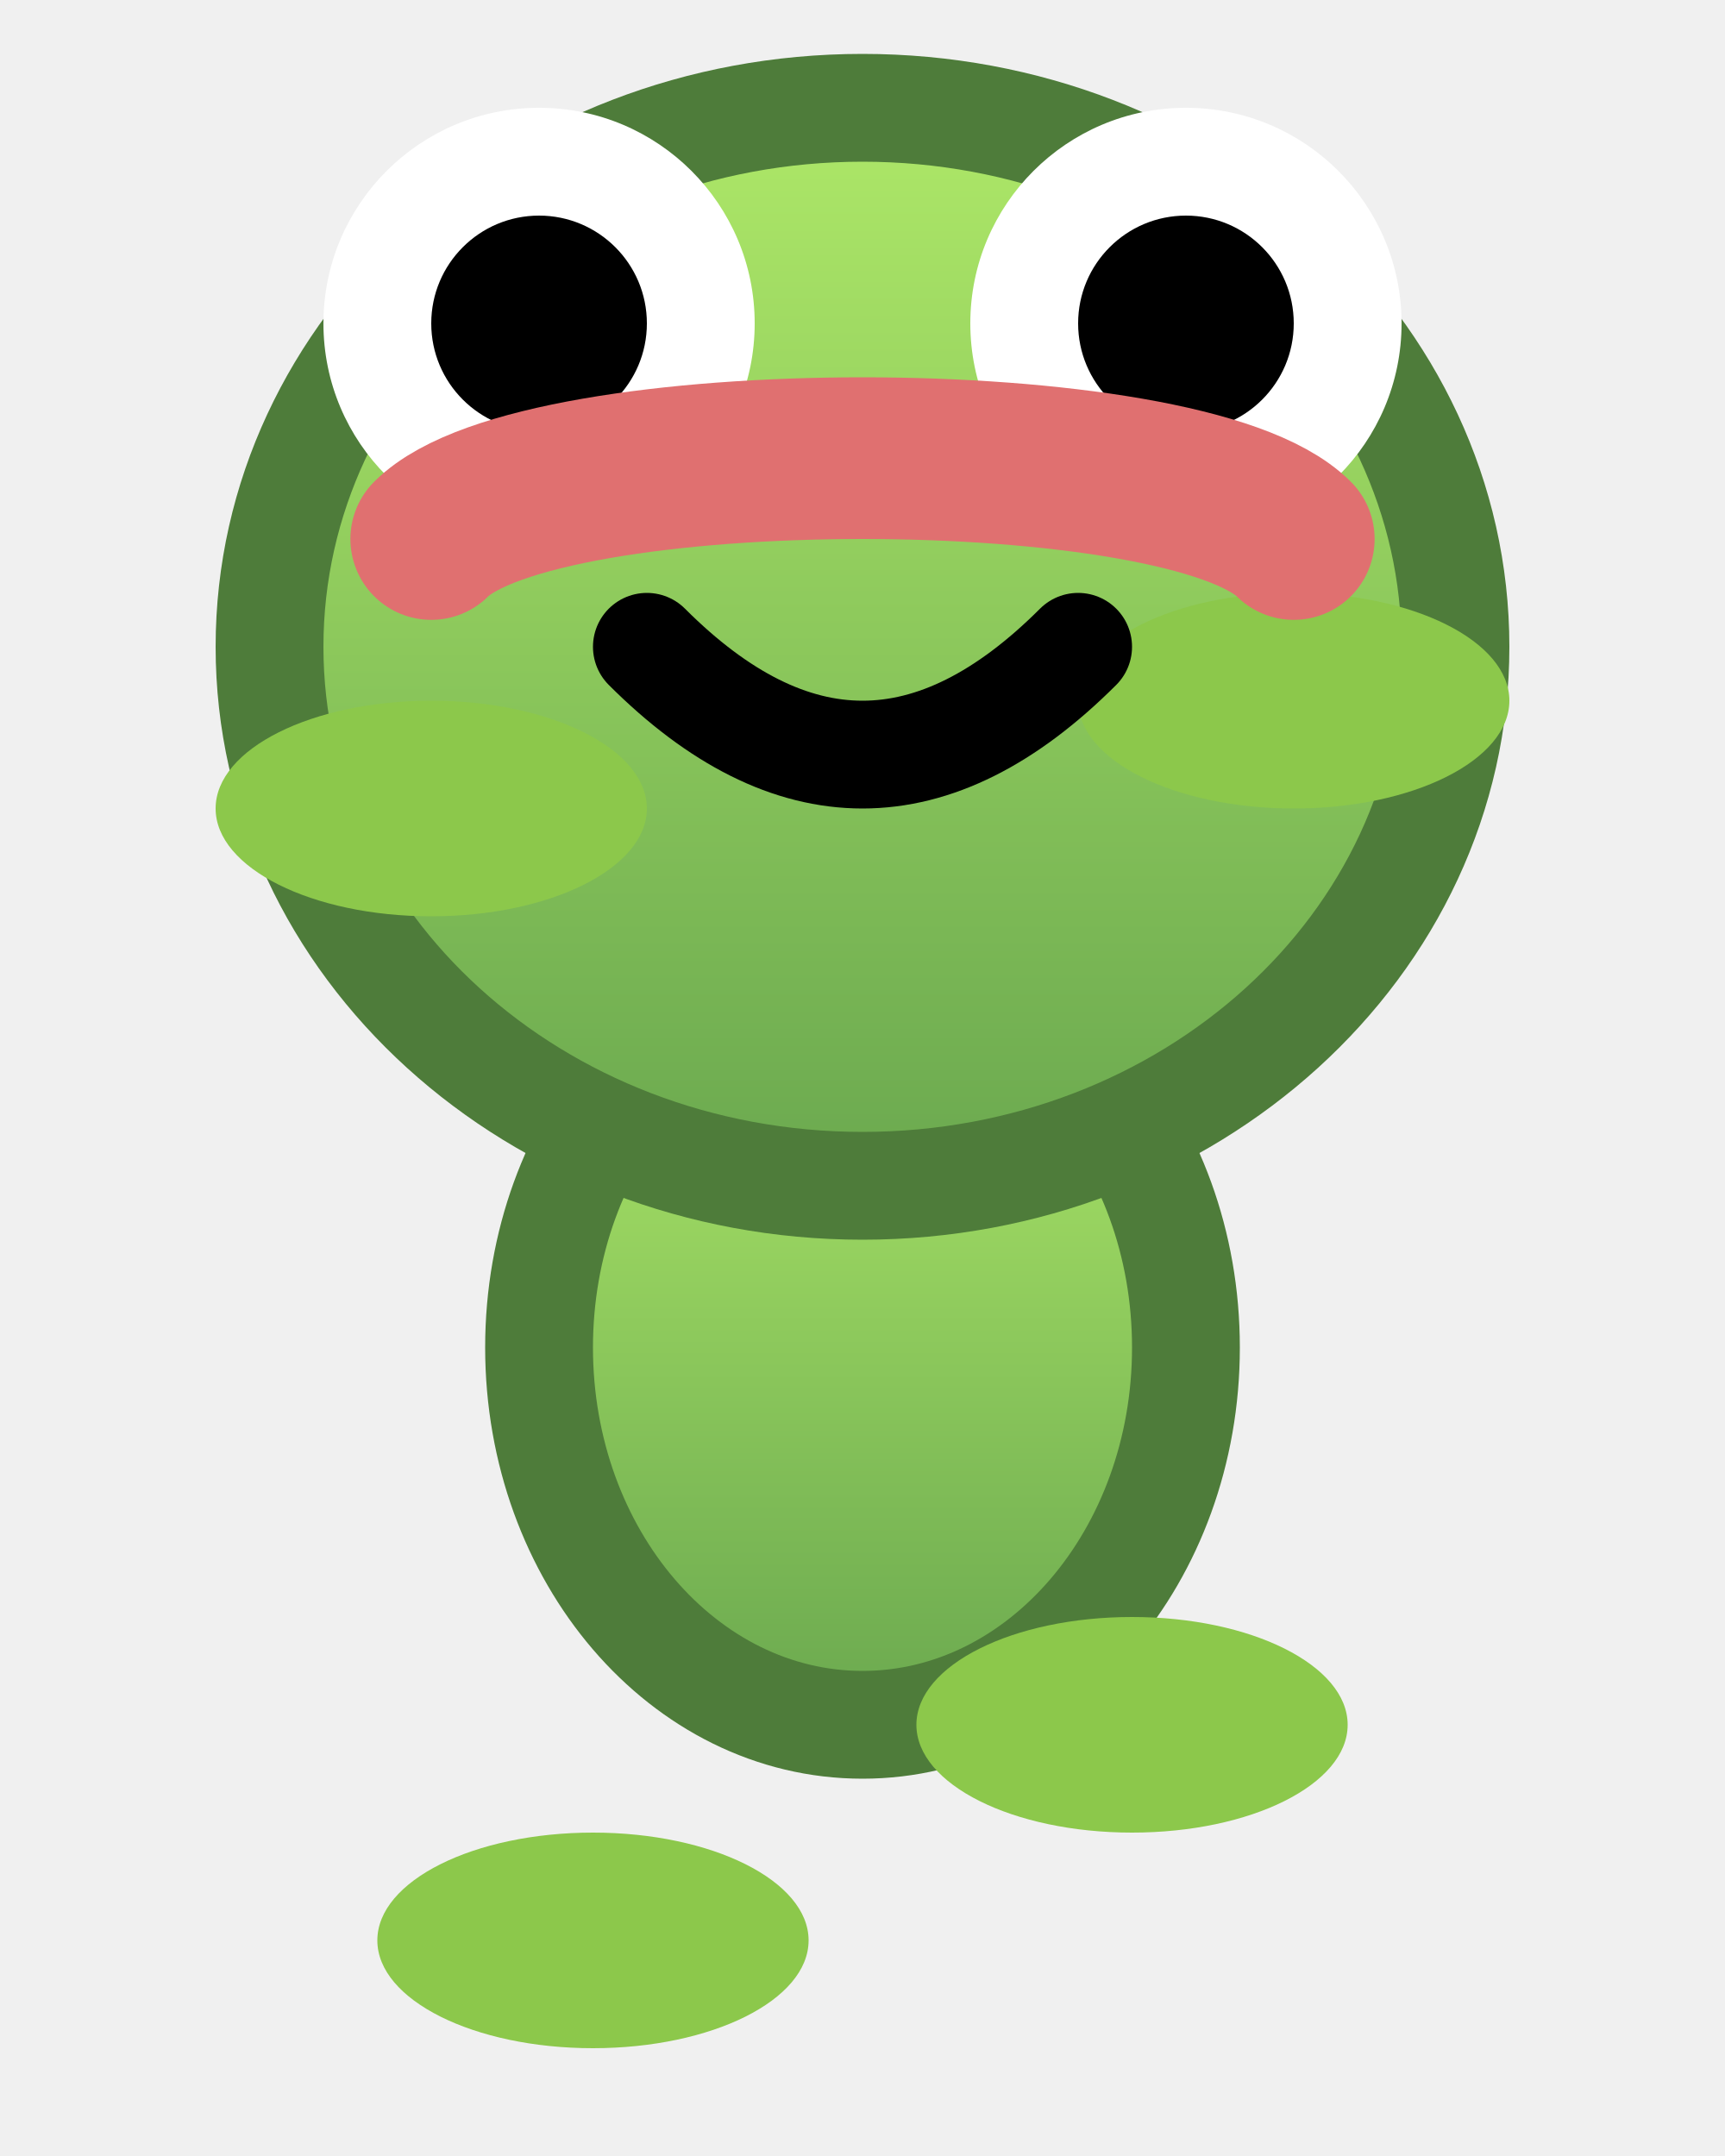
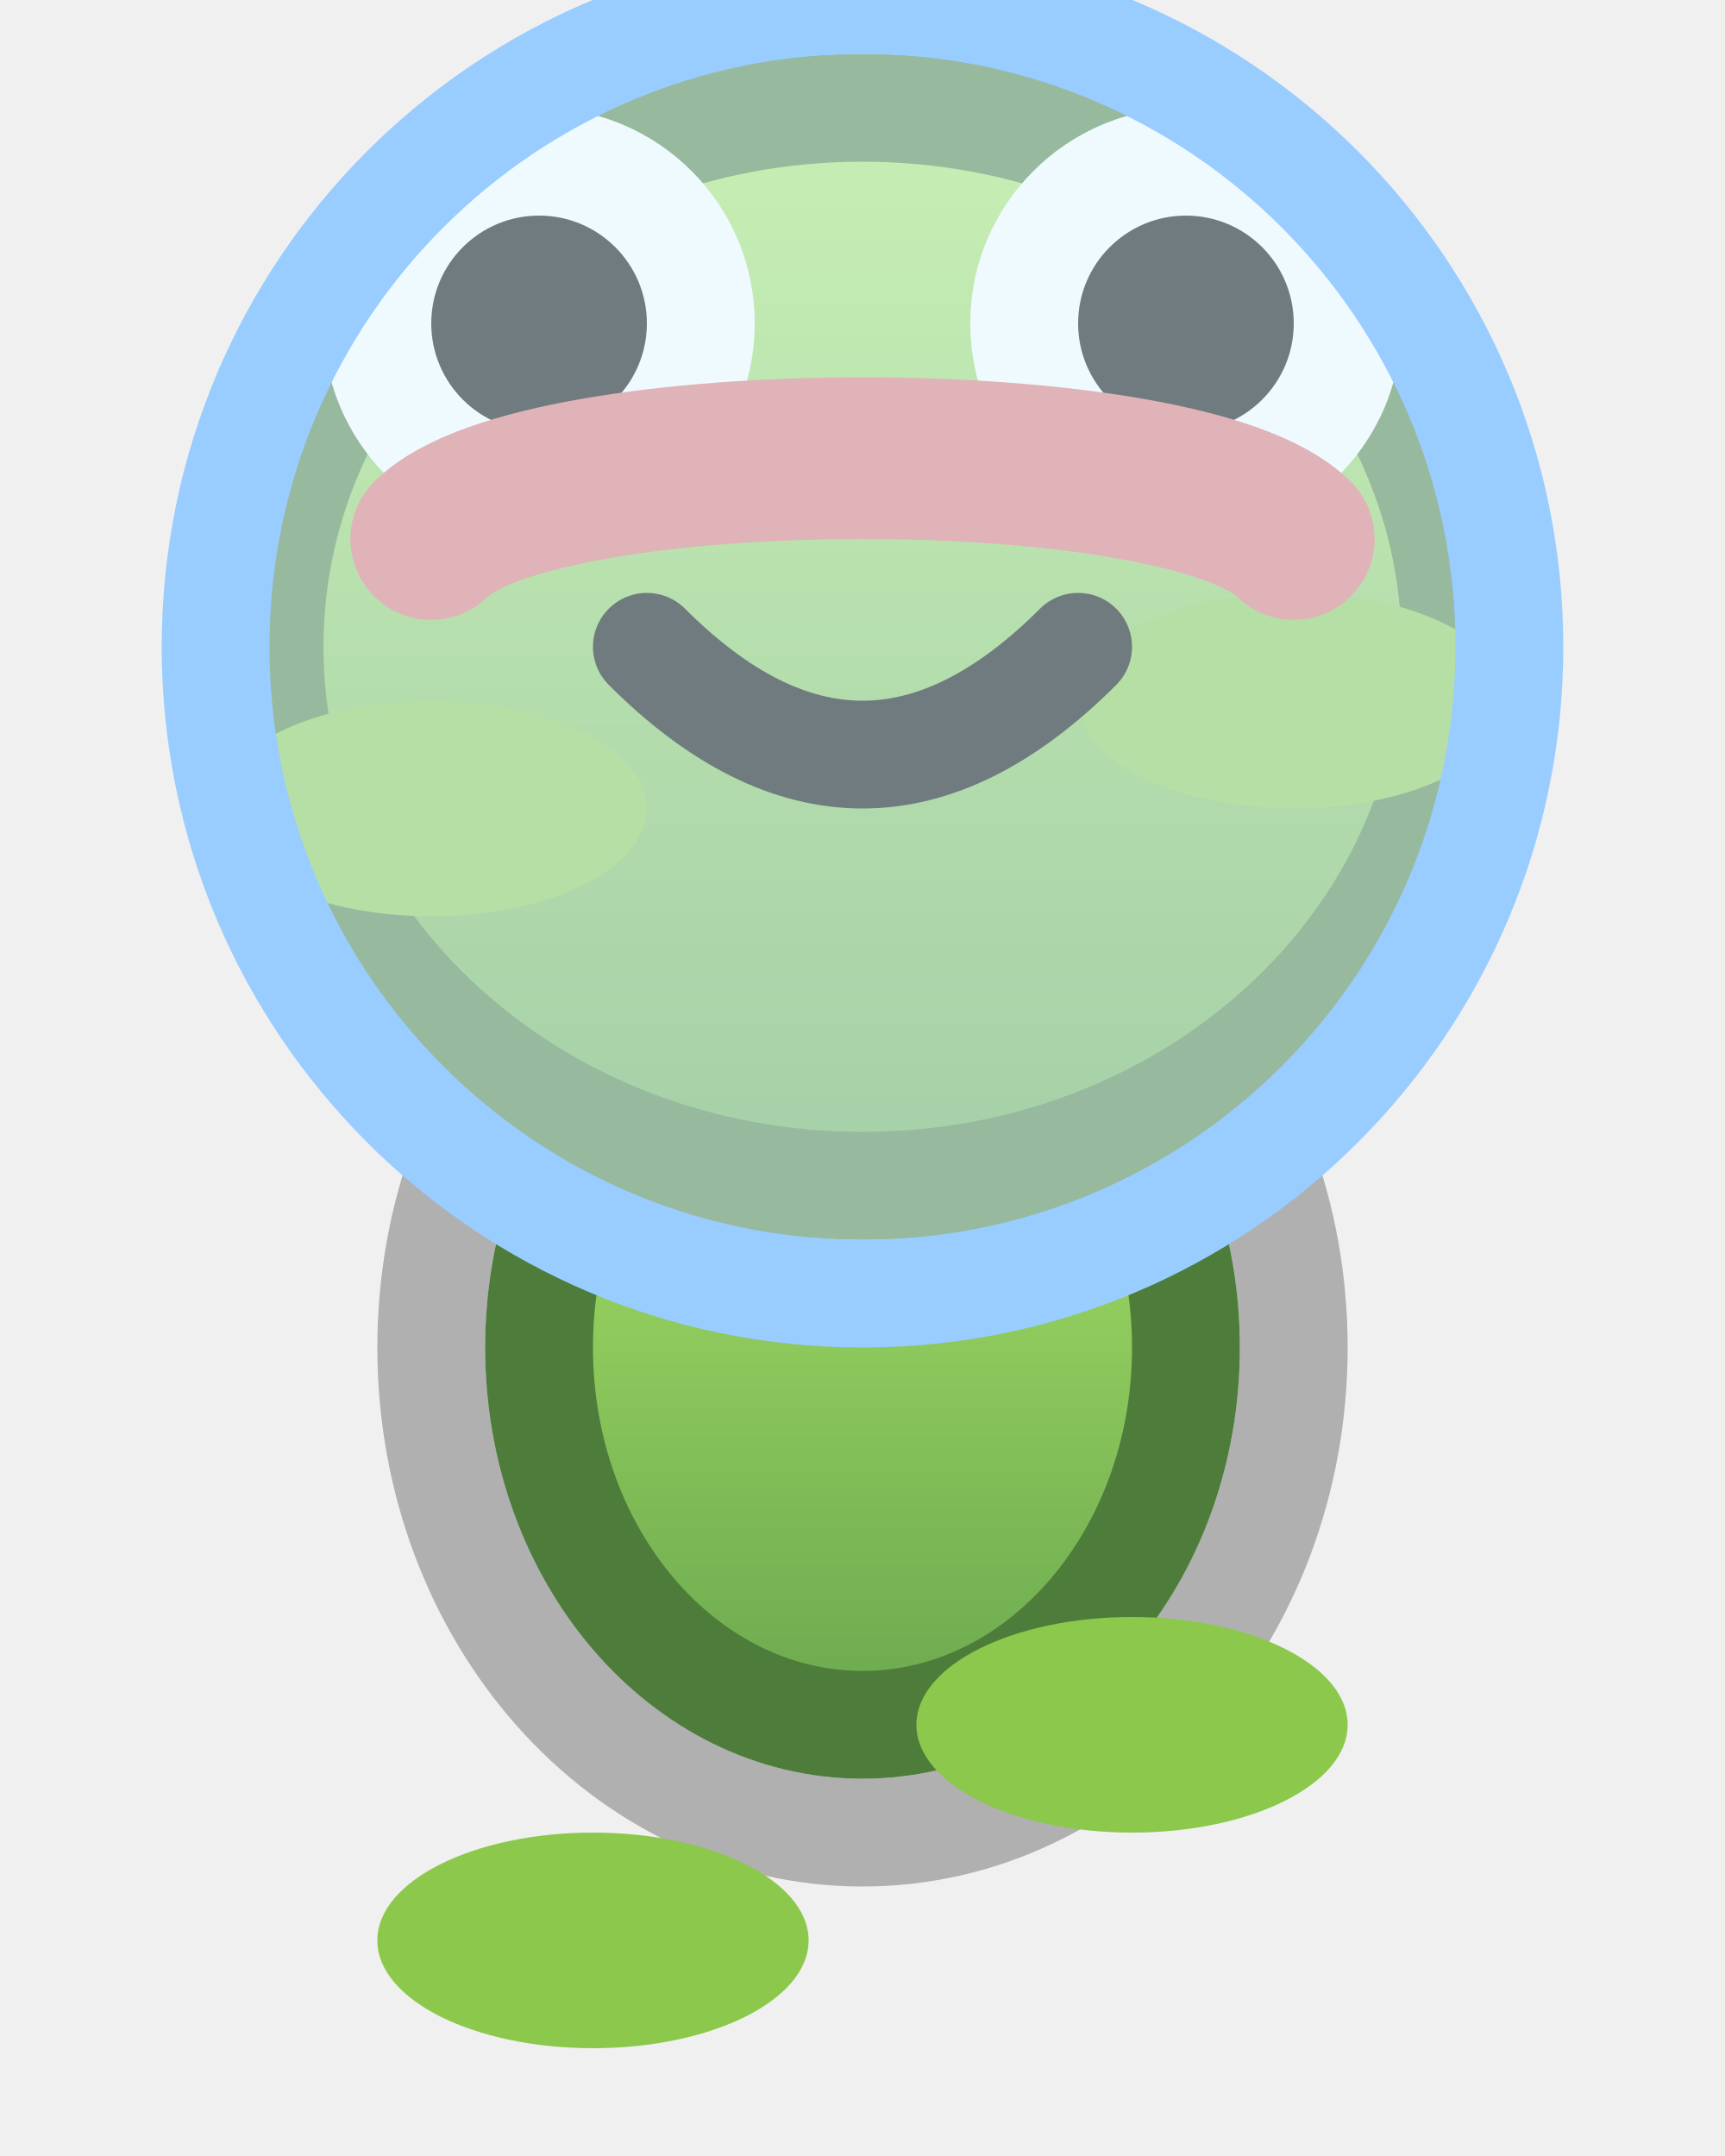
<svg xmlns="http://www.w3.org/2000/svg" width="32" height="40">
  <defs>
    <linearGradient id="frogBody" x1="0" y1="0" x2="0" y2="1">
      <stop offset="0%" stop-color="#aee868" />
      <stop offset="100%" stop-color="#6aa84f" />
    </linearGradient>
  </defs>
+   <ellipse cx="16" cy="25" rx="8" ry="9" fill="#e0e0e0" stroke="#b0b0b0" stroke-width="2" />
  <ellipse cx="16" cy="25" rx="6" ry="7" fill="url(#frogBody)" stroke="#4e7c3a" stroke-width="2" />
  <ellipse cx="11" cy="36" rx="4" ry="2" fill="#8cc84b" />
  <ellipse cx="21" cy="32" rx="4" ry="2" fill="#8cc84b" />
  <ellipse cx="16" cy="12" rx="11" ry="10" fill="url(#frogBody)" stroke="#4e7c3a" stroke-width="2" />
  <ellipse cx="8" cy="15" rx="4" ry="2" fill="#8cc84b" />
  <ellipse cx="24" cy="13" rx="4" ry="2" fill="#8cc84b" />
  <circle cx="10" cy="6" r="4" fill="#ffffff" />
  <circle cx="22" cy="6" r="4" fill="#ffffff" />
  <circle cx="10" cy="6" r="2" fill="#000000" />
  <circle cx="22" cy="6" r="2" fill="#000000" />
  <path d="M12 12 Q16 16 20 12" stroke="#000000" stroke-width="2" fill="none" stroke-linecap="round" />
  <path d="M8 10 C10 8, 22 8, 24 10" stroke="#e07070" stroke-width="3" fill="none" stroke-linecap="round" />
+   <circle cx="16" cy="12" r="12" fill="#e0f7ff" fill-opacity="0.5" stroke="#99ccff" stroke-width="2" />
</svg>
